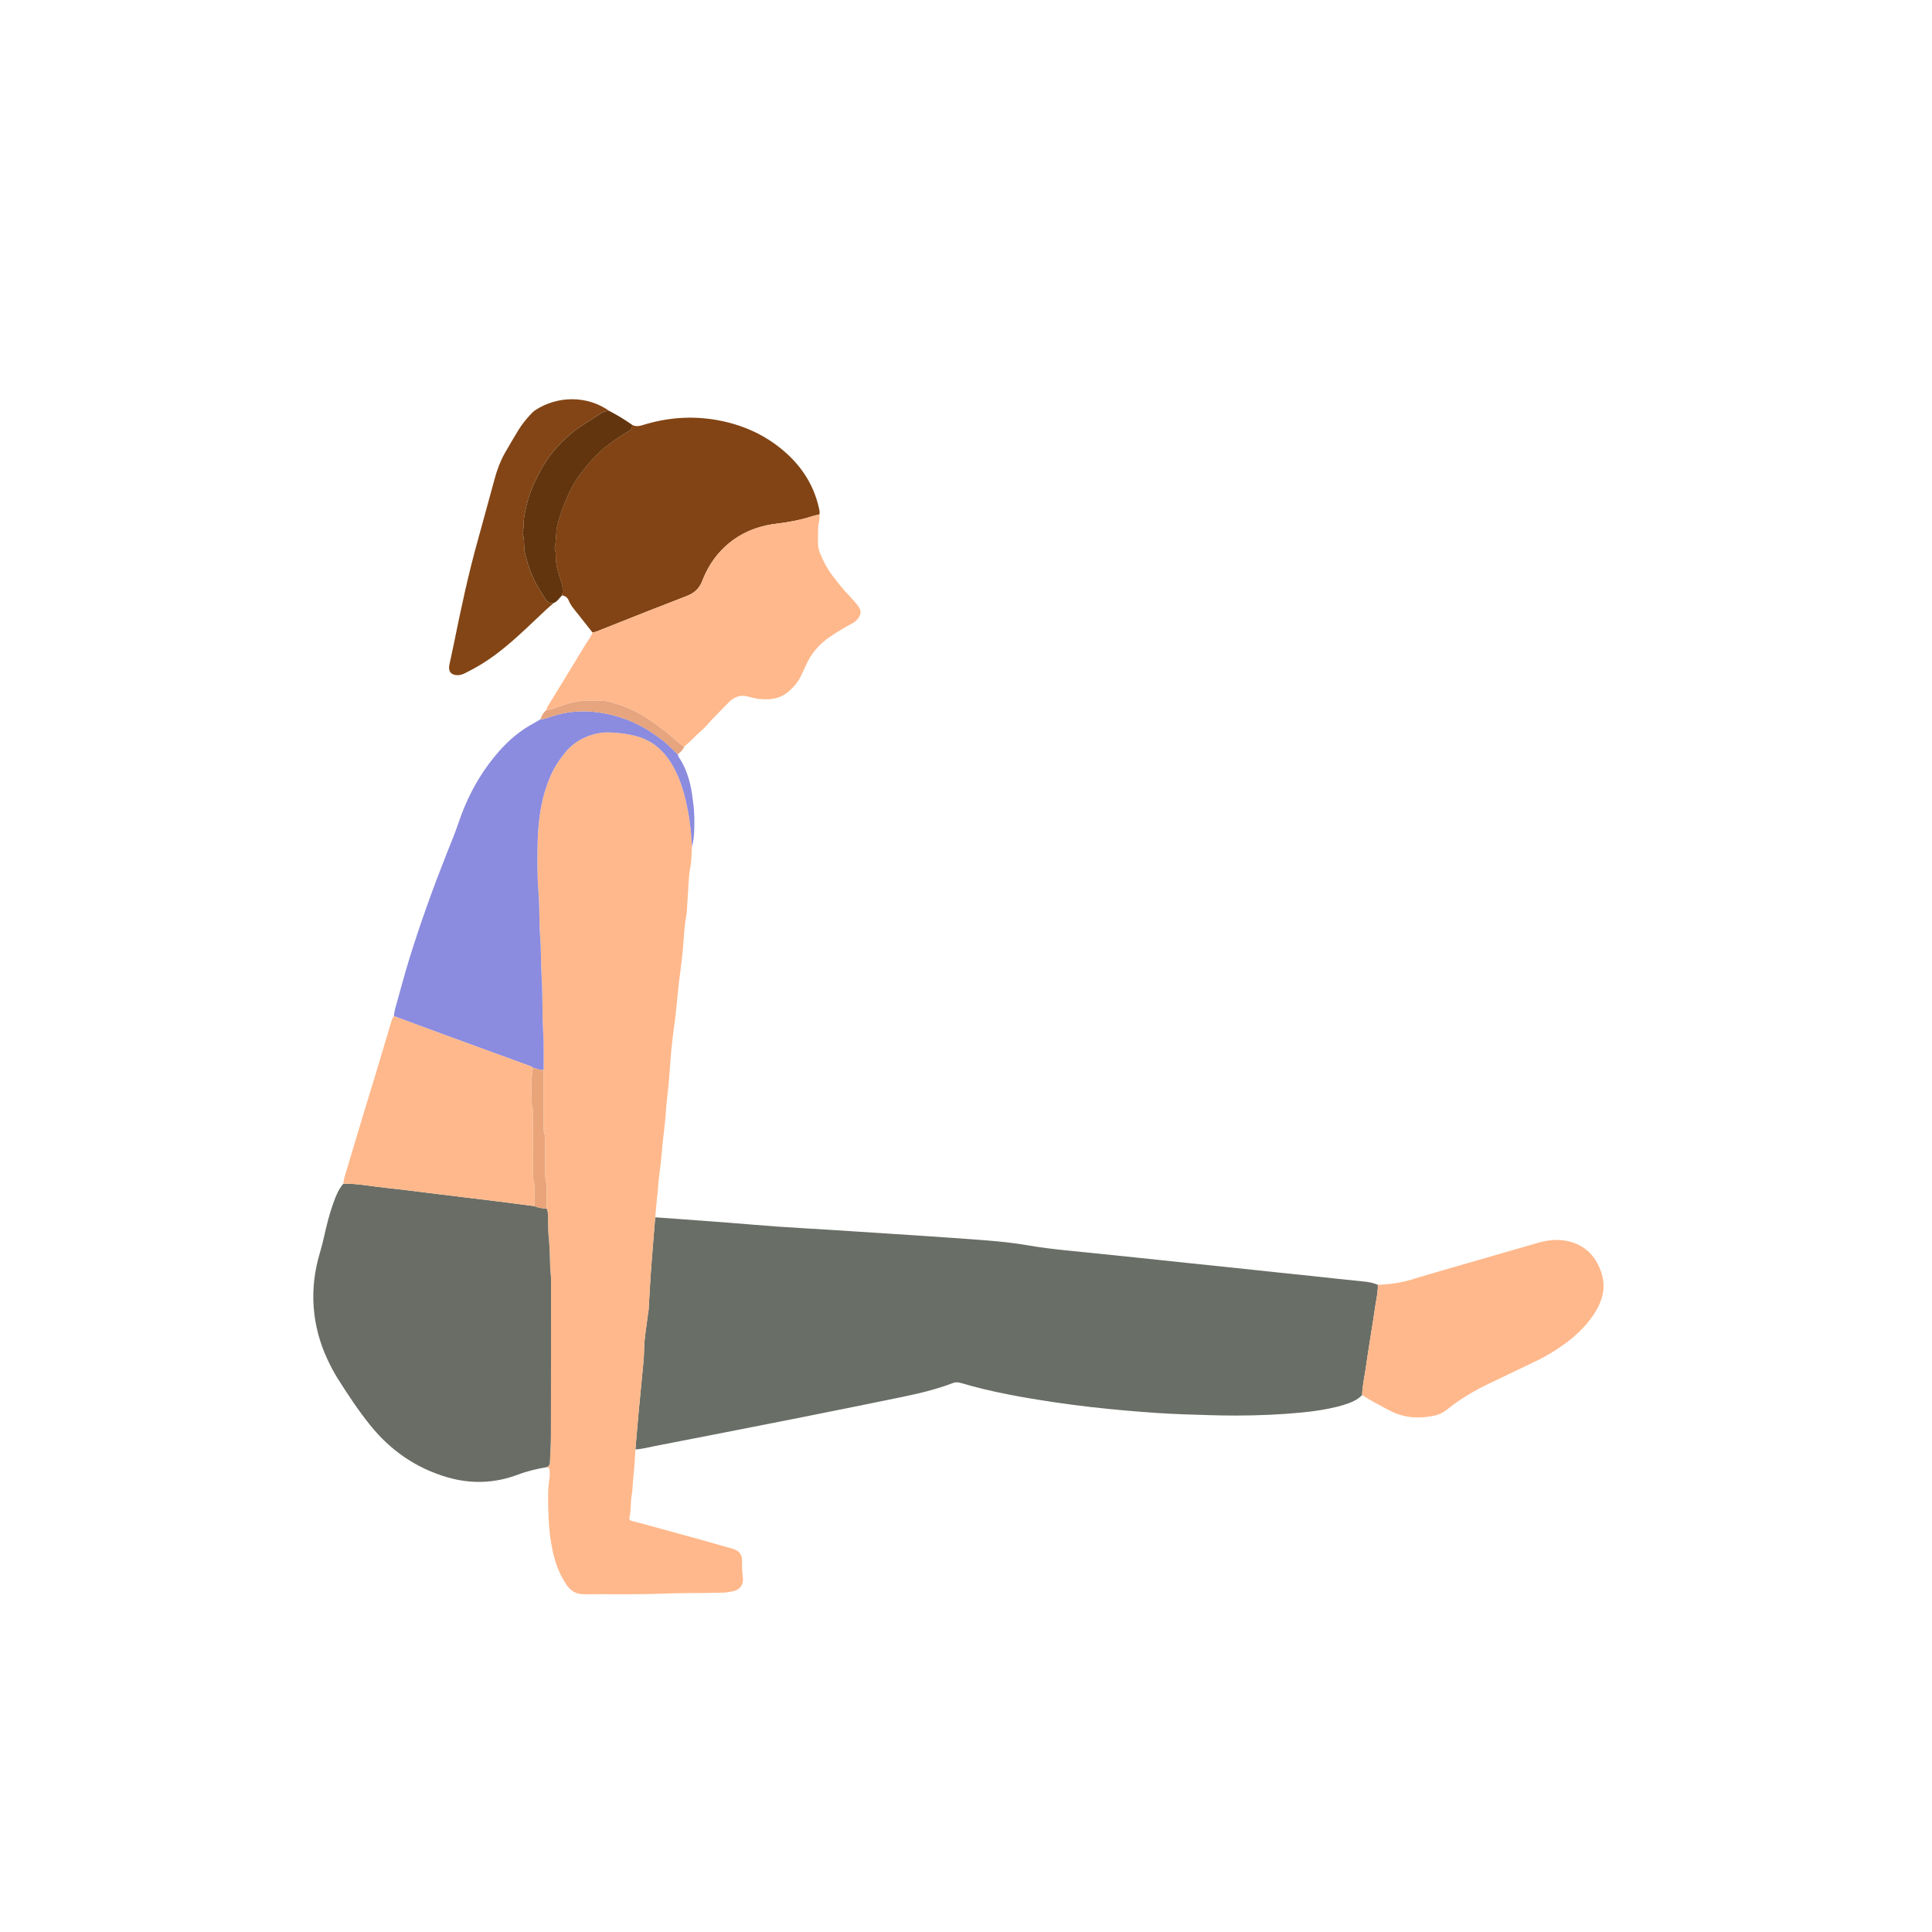
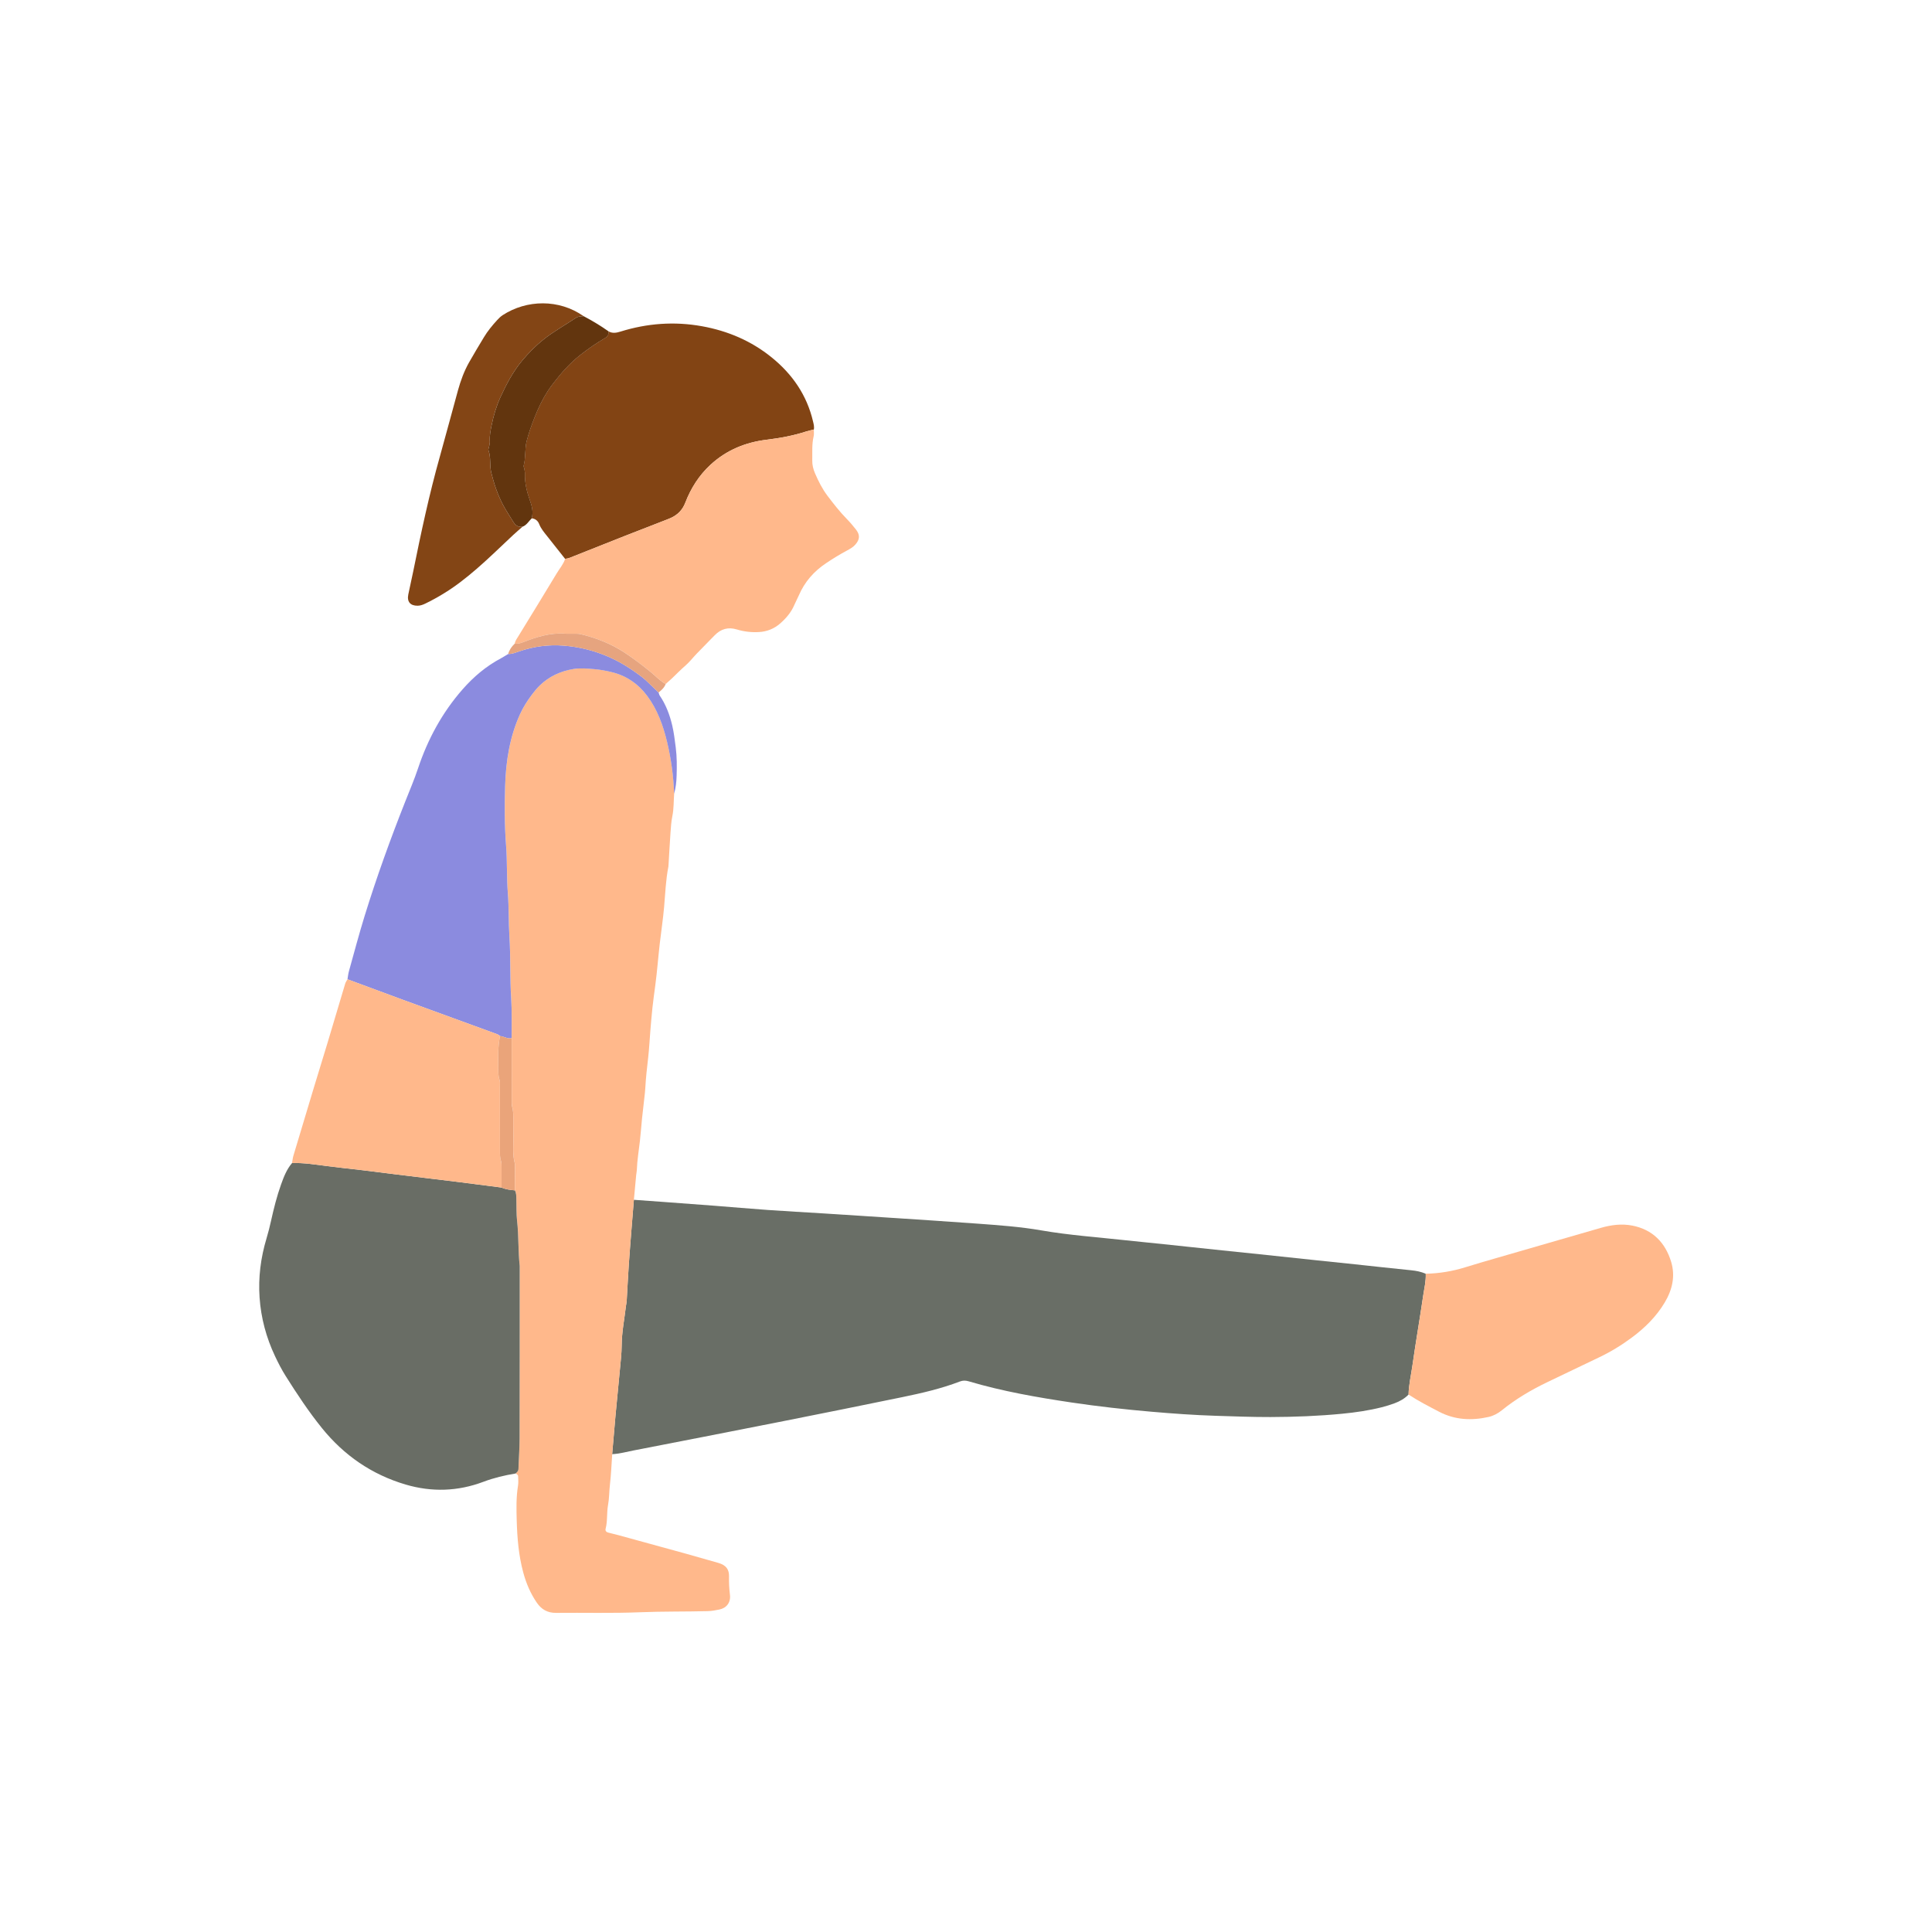
<svg xmlns="http://www.w3.org/2000/svg" width="500" height="500" viewBox="0 0 500 500" fill="none">
-   <path d="M164.443 375.112C166.158 375.026 167.811 374.561 169.484 374.236C181.285 371.946 193.086 369.644 204.878 367.308C214.224 365.454 223.562 363.575 232.892 361.654C237.526 360.7 242.139 359.644 246.572 357.941C247.295 357.666 247.949 357.695 248.673 357.913C256.629 360.273 264.779 361.691 272.969 362.913C279.211 363.842 285.482 364.541 291.764 365.084C296.806 365.519 301.855 365.885 306.916 366.046C311.254 366.181 315.588 366.354 319.926 366.342C325.584 366.325 331.229 366.107 336.858 365.561C339.996 365.256 343.121 364.804 346.184 364.031C347.2 363.776 348.207 363.459 349.194 363.098C350.436 362.641 351.583 362 352.516 361.038C352.574 358.673 353.125 356.371 353.454 354.043C354.235 348.542 355.185 343.065 355.991 337.568C356.237 335.89 356.657 334.225 356.574 332.506C355.485 332.017 354.342 331.799 353.149 331.679C348.709 331.24 344.272 330.738 339.831 330.265C336.891 329.953 333.951 329.656 331.016 329.348C326.443 328.867 321.875 328.374 317.307 327.893C314.367 327.584 311.427 327.288 308.491 326.98C303.919 326.499 299.351 326.005 294.778 325.528C291.773 325.212 288.767 324.928 285.765 324.599C279.108 323.871 272.418 323.407 265.815 322.263C260.819 321.396 255.778 321.042 250.737 320.668C243.533 320.138 236.321 319.685 229.113 319.208C224.2 318.884 219.282 318.567 214.364 318.254C209.973 317.979 205.577 317.745 201.19 317.436C196.996 317.14 192.81 316.766 188.62 316.441C184.43 316.116 180.236 315.812 176.046 315.504C173.884 315.343 171.725 315.191 169.562 315.039C169.381 317.259 169.2 319.48 169.023 321.7C168.793 324.636 168.551 327.576 168.353 330.516C168.164 333.328 168.033 336.141 167.864 338.953C167.839 339.344 167.741 339.73 167.691 340.117C167.325 343.238 166.7 346.322 166.68 349.488C166.667 351.383 166.433 353.279 166.26 355.17C165.923 358.821 165.549 362.469 165.212 366.12C164.936 369.117 164.694 372.123 164.435 375.12L164.443 375.112Z" fill="#696E66" />
-   <path d="M164.443 375.112C164.702 372.111 164.944 369.109 165.22 366.112C165.557 362.46 165.931 358.813 166.268 355.162C166.441 353.271 166.68 351.375 166.688 349.48C166.708 346.314 167.333 343.23 167.699 340.109C167.745 339.718 167.847 339.336 167.872 338.945C168.041 336.133 168.172 333.316 168.361 330.508C168.559 327.568 168.801 324.632 169.032 321.692C169.204 319.472 169.389 317.251 169.57 315.031C169.751 313.078 169.928 311.125 170.113 309.172C170.15 308.781 170.249 308.395 170.265 308.004C170.347 305.71 170.726 303.448 170.989 301.174C171.194 299.419 171.305 297.655 171.486 295.895C171.696 293.88 171.943 291.865 172.165 289.85C172.21 289.46 172.243 289.065 172.263 288.674C172.387 286.253 172.671 283.851 172.946 281.442C173.189 279.295 173.291 277.137 173.468 274.982C173.616 273.222 173.76 271.458 173.949 269.703C174.143 267.947 174.381 266.199 174.615 264.448C175.059 261.142 175.302 257.811 175.684 254.497C176.013 251.64 176.449 248.794 176.704 245.92C176.984 242.733 177.095 239.514 177.716 236.36C177.74 236.233 177.74 236.101 177.749 235.97C177.905 233.42 178.036 230.867 178.217 228.322C178.312 227.018 178.39 225.698 178.653 224.424C179.015 222.668 178.945 220.9 179.077 219.136C178.929 214.995 178.382 210.912 177.411 206.883C176.466 202.956 175.121 199.214 172.662 195.945C170.573 193.17 167.868 191.299 164.5 190.452C163.106 190.103 161.676 189.831 160.245 189.712C158.612 189.572 156.926 189.408 155.331 189.671C152.309 190.164 149.554 191.406 147.321 193.589C146.668 194.231 146.084 194.95 145.529 195.682C144.418 197.15 143.432 198.688 142.671 200.378C140.249 205.736 139.353 211.414 139.172 217.216C139.024 221.936 139.024 226.66 139.394 231.389C139.686 235.114 139.513 238.864 139.809 242.602C140.076 245.998 139.961 249.419 140.179 252.832C140.492 257.676 140.282 262.54 140.594 267.396C140.796 270.537 140.681 273.699 140.705 276.853C140.705 281.647 140.705 286.438 140.714 291.232C140.714 291.886 140.677 292.568 140.854 293.181C141.08 293.962 141.088 294.731 141.092 295.516C141.1 296.894 141.067 298.275 141.104 299.653C141.17 301.939 140.841 304.246 141.47 306.499C141.52 306.684 141.491 306.89 141.487 307.087C141.478 308.991 141.47 310.895 141.462 312.798C141.84 313.46 141.795 314.192 141.82 314.912C141.869 316.618 141.799 318.341 141.992 320.035C142.395 323.563 142.219 327.12 142.613 330.648C142.609 344.258 142.613 357.864 142.585 371.474C142.58 373.834 142.383 376.198 142.317 378.558C142.301 379.105 141.976 379.368 141.635 379.664C141.931 379.82 142.227 380.001 142.235 380.376C142.252 381.099 142.321 381.835 142.206 382.542C141.754 385.285 141.82 388.048 141.898 390.803C142.017 394.935 142.354 399.047 143.444 403.069C144.139 405.634 145.163 408.036 146.668 410.219C147.737 411.769 149.18 412.612 151.158 412.591C157.798 412.522 164.447 412.715 171.079 412.443C176.404 412.225 181.721 412.32 187.041 412.18C187.975 412.156 188.867 411.979 189.767 411.798C191.457 411.457 192.477 410.116 192.255 408.323C192.078 406.88 192.004 405.437 192.037 404.002C192.074 402.431 191.449 401.333 189.475 400.778C186.885 400.046 184.303 399.294 181.712 398.574C176.462 397.123 171.211 395.688 165.956 394.249C165.134 394.023 164.303 393.825 163.477 393.62C163.016 393.505 162.778 393.167 162.889 392.748C163.378 390.885 163.123 388.957 163.472 387.074C163.756 385.54 163.723 383.945 163.904 382.374C164.188 379.964 164.278 377.534 164.451 375.112H164.443Z" fill="#FFB88B" />
-   <path d="M141.627 379.673C141.968 379.377 142.293 379.114 142.309 378.567C142.375 376.203 142.573 373.843 142.577 371.483C142.61 357.873 142.601 344.267 142.605 330.657C142.211 327.133 142.388 323.576 141.985 320.044C141.791 318.354 141.861 316.631 141.812 314.921C141.791 314.201 141.832 313.469 141.454 312.807C140.385 312.709 139.316 312.602 138.321 312.145C135.015 311.718 131.705 311.286 128.399 310.867C125.932 310.554 123.465 310.266 120.998 309.966C118.597 309.674 116.195 309.382 113.794 309.086C110.875 308.724 107.955 308.354 105.036 308.001C102.437 307.688 99.835 307.433 97.24 307.092C94.452 306.726 91.673 306.278 88.844 306.352C87.577 307.828 86.891 309.608 86.249 311.401C85.25 314.185 84.535 317.055 83.893 319.937C83.581 321.348 83.235 322.746 82.816 324.131C81.443 328.699 80.838 333.375 81.171 338.144C81.508 342.976 82.75 347.589 84.818 351.968C85.575 353.568 86.389 355.155 87.331 356.651C89.991 360.874 92.742 365.044 95.883 368.933C101.105 375.397 107.664 379.924 115.653 382.284C121.833 384.11 128 383.908 134.02 381.639C136.504 380.701 139.032 380.105 141.623 379.677L141.627 379.673Z" fill="#696D65" />
-   <path d="M140.698 276.86C140.673 273.707 140.788 270.545 140.587 267.403C140.274 262.547 140.484 257.683 140.172 252.839C139.954 249.427 140.069 246.01 139.802 242.609C139.506 238.872 139.678 235.122 139.386 231.396C139.016 226.668 139.016 221.947 139.164 217.223C139.345 211.421 140.242 205.743 142.663 200.385C143.428 198.695 144.411 197.153 145.521 195.69C146.076 194.958 146.656 194.234 147.314 193.597C149.547 191.413 152.306 190.172 155.324 189.678C156.919 189.415 158.605 189.584 160.237 189.719C161.668 189.839 163.099 190.11 164.493 190.459C167.856 191.306 170.566 193.177 172.655 195.953C175.114 199.218 176.458 202.963 177.404 206.89C178.374 210.92 178.921 215.003 179.069 219.143C179.472 217.753 179.616 216.318 179.661 214.892C179.731 212.667 179.744 210.447 179.456 208.218C179.23 206.462 179.028 204.715 178.621 202.988C178.025 200.476 177.133 198.103 175.673 195.957C175.533 195.751 175.492 195.476 175.406 195.229C174.649 194.501 173.897 193.769 173.136 193.05C172.659 192.598 172.194 192.129 171.676 191.73C169.069 189.723 166.331 187.955 163.276 186.668C159.978 185.279 156.545 184.444 153.005 184.164C149.448 183.885 145.936 184.337 142.536 185.496C141.672 185.793 140.813 186.154 139.872 186.142C139.308 186.479 138.761 186.841 138.182 187.149C134.711 188.987 131.759 191.479 129.177 194.411C124.329 199.908 120.908 206.212 118.589 213.152C117.717 215.763 116.632 218.309 115.616 220.87C112.084 229.785 108.823 238.802 105.99 247.963C104.654 252.288 103.495 256.667 102.277 261.03C102.101 261.659 102.039 262.317 101.928 262.963C106.225 264.554 110.517 266.157 114.818 267.732C122.072 270.388 129.329 273.024 136.586 275.672C137.076 275.849 137.585 275.989 137.976 276.371C138.901 276.441 139.723 277.103 140.702 276.865L140.698 276.86Z" fill="#8B8BDF" />
-   <path d="M212.058 133.146C212.21 132.48 212.029 131.855 211.877 131.209C210.429 125.021 207.025 120.083 202.148 116.123C197.309 112.192 191.75 109.828 185.635 108.726C179.118 107.554 172.704 108.031 166.396 109.996C165.409 110.305 164.505 110.457 163.576 109.939C163.646 110.662 163.391 111.152 162.72 111.542C160.681 112.722 158.757 114.067 156.89 115.527C154.435 117.447 152.42 119.741 150.545 122.188C150.11 122.755 149.678 123.335 149.287 123.935C148 125.921 146.976 128.043 146.113 130.247C145.397 132.077 144.731 133.91 144.246 135.822C143.761 137.743 144.057 139.741 143.535 141.649C143.473 141.871 143.65 142.151 143.691 142.405C143.753 142.792 143.843 143.183 143.831 143.569C143.777 145.695 144.25 147.718 144.957 149.708C145.459 151.127 145.87 152.566 145.43 154.091C146.302 154.186 146.898 154.671 147.207 155.46C147.622 156.525 148.341 157.376 149.036 158.248C150.467 160.049 151.894 161.854 153.321 163.659C154.127 163.61 154.834 163.244 155.566 162.956C159.534 161.385 163.493 159.798 167.465 158.236C170.64 156.986 173.826 155.761 177.009 154.523C177.436 154.354 177.868 154.194 178.283 154.005C179.912 153.265 181.055 152.101 181.709 150.399C183.024 146.986 184.949 143.947 187.65 141.452C191.4 137.989 195.903 136.139 200.915 135.531C204.118 135.144 207.267 134.564 210.335 133.557C210.894 133.376 211.478 133.277 212.049 133.137L212.058 133.146Z" fill="#824414" />
-   <path d="M212.057 133.146C211.486 133.282 210.902 133.381 210.343 133.566C207.275 134.569 204.126 135.153 200.923 135.54C195.906 136.144 191.408 137.998 187.658 141.461C184.957 143.956 183.032 146.995 181.717 150.408C181.063 152.11 179.92 153.278 178.291 154.014C177.872 154.203 177.444 154.367 177.017 154.532C173.834 155.77 170.648 156.995 167.473 158.245C163.501 159.807 159.542 161.399 155.574 162.965C154.846 163.253 154.135 163.619 153.329 163.668C152.926 164.939 152.038 165.934 151.372 167.048C148.374 172.036 145.319 176.986 142.28 181.949C141.939 182.504 141.532 183.027 141.425 183.697C142.161 183.771 142.827 183.582 143.522 183.31C146.647 182.089 149.821 181.102 153.251 181.333C154.102 181.39 154.957 181.333 155.812 181.349C156.203 181.357 156.606 181.361 156.984 181.452C160.709 182.344 164.225 183.721 167.436 185.843C169.57 187.249 171.597 188.795 173.571 190.407C174.735 191.357 175.742 192.496 177.087 193.22C177.572 192.784 178.069 192.356 178.542 191.908C179.632 190.868 180.684 189.786 181.828 188.795C182.761 187.981 183.526 186.974 184.385 186.078C185.52 184.893 186.675 183.726 187.827 182.554C188.102 182.274 188.386 181.999 188.657 181.715C190.117 180.202 191.864 179.729 193.863 180.337C195.581 180.86 197.325 181.057 199.109 180.954C201.009 180.847 202.687 180.177 204.118 178.927C205.511 177.706 206.704 176.32 207.444 174.589C207.777 173.804 208.196 173.055 208.534 172.274C209.899 169.108 212.066 166.633 214.919 164.717C216.556 163.619 218.233 162.591 219.968 161.662C220.667 161.288 221.346 160.901 221.876 160.293C222.933 159.08 223.007 158.015 222.02 156.748C221.338 155.872 220.61 155.017 219.829 154.223C218.172 152.529 216.724 150.667 215.297 148.784C214.06 147.151 213.147 145.33 212.341 143.459C211.926 142.493 211.671 141.473 211.696 140.4C211.737 138.5 211.572 136.596 212.024 134.713C212.144 134.216 212.057 133.673 212.066 133.146H212.057Z" fill="#FFB88B" />
-   <path d="M356.579 332.501C356.661 334.22 356.242 335.885 355.995 337.563C355.189 343.06 354.239 348.537 353.458 354.039C353.129 356.366 352.578 358.669 352.521 361.033C354.827 362.554 357.282 363.808 359.729 365.087C363.474 367.044 367.389 367.221 371.406 366.325C372.561 366.066 373.626 365.494 374.556 364.742C377.841 362.081 381.451 359.952 385.25 358.122C389.333 356.156 393.416 354.195 397.512 352.25C400.254 350.951 402.824 349.372 405.254 347.567C408.334 345.281 411.035 342.612 413.017 339.294C414.802 336.301 415.571 333.073 414.53 329.668C413.141 325.104 410.127 322.065 405.386 321.132C402.931 320.647 400.419 320.947 397.981 321.65C389.794 324.023 381.599 326.379 373.413 328.751C370.892 329.479 368.372 330.211 365.867 330.988C362.841 331.926 359.749 332.431 356.587 332.497L356.579 332.501Z" fill="#FFB88B" />
-   <path d="M137.972 276.368C137.585 275.985 137.075 275.845 136.582 275.669C129.325 273.021 122.067 270.385 114.814 267.729C110.513 266.154 106.22 264.55 101.924 262.959C101.743 263.304 101.5 263.633 101.389 263.999C99.975 268.699 98.589 273.411 97.174 278.111C96.118 281.622 95.024 285.122 93.963 288.629C92.351 293.954 90.752 299.283 89.16 304.616C88.992 305.175 88.943 305.771 88.836 306.351C91.661 306.277 94.44 306.725 97.232 307.091C99.826 307.432 102.429 307.687 105.028 307.999C107.947 308.349 110.867 308.723 113.786 309.085C116.187 309.381 118.589 309.673 120.99 309.965C123.457 310.265 125.924 310.553 128.391 310.865C131.701 311.285 135.007 311.717 138.313 312.14C138.313 310.569 138.325 308.999 138.313 307.428C138.309 306.91 138.342 306.355 138.181 305.878C137.922 305.105 137.935 304.336 137.935 303.551C137.93 298.514 137.93 293.477 137.922 288.436C137.922 287.848 138.009 287.219 137.828 286.684C137.503 285.718 137.544 284.751 137.544 283.773C137.548 281.298 137.404 278.81 137.967 276.368H137.972Z" fill="#FFB88B" />
-   <path d="M157.7 106.357C151.882 102.266 144.259 102.435 138.597 106.103C138.108 106.419 137.676 106.847 137.281 107.279C136.126 108.541 135.036 109.857 134.152 111.329C132.972 113.302 131.771 115.268 130.645 117.27C129.477 119.338 128.663 121.567 128.03 123.849C126.59 129.038 125.225 134.252 123.766 139.437C121.233 148.425 119.292 157.553 117.442 166.698C117.076 168.503 116.656 170.292 116.29 172.097C115.949 173.795 116.767 174.749 118.482 174.736C119.165 174.732 119.765 174.498 120.357 174.21C123.202 172.825 125.891 171.188 128.42 169.288C131.212 167.191 133.807 164.868 136.348 162.483C137.931 160.999 139.493 159.494 141.08 158.018C141.8 157.348 142.552 156.715 143.288 156.065C142.326 156.221 141.648 155.83 141.146 155.02C140.32 153.684 139.444 152.385 138.7 150.991C137.396 148.549 136.545 145.975 135.879 143.29C135.447 141.546 135.854 139.745 135.229 138.047C135.135 137.784 135.332 137.418 135.386 137.097C135.447 136.711 135.575 136.316 135.546 135.938C135.447 134.61 135.719 133.327 135.978 132.048C136.438 129.799 137.088 127.595 138.042 125.506C139.432 122.459 140.99 119.495 143.14 116.904C144.649 115.087 146.306 113.397 148.157 111.917C150.566 109.988 153.264 108.491 155.825 106.789C156.434 106.386 157.051 106.39 157.696 106.357H157.7Z" fill="#834515" />
-   <path d="M157.7 106.357C157.055 106.394 156.438 106.386 155.829 106.789C153.268 108.491 150.566 109.988 148.161 111.917C146.311 113.397 144.654 115.087 143.145 116.904C140.994 119.495 139.432 122.459 138.046 125.506C137.092 127.595 136.442 129.799 135.982 132.048C135.719 133.327 135.451 134.61 135.55 135.938C135.579 136.32 135.451 136.711 135.39 137.097C135.336 137.418 135.139 137.788 135.233 138.047C135.858 139.745 135.451 141.546 135.883 143.289C136.549 145.974 137.4 148.544 138.704 150.991C139.448 152.385 140.324 153.684 141.15 155.02C141.652 155.83 142.33 156.225 143.293 156.065C144.267 155.687 144.74 154.765 145.443 154.095C145.883 152.57 145.472 151.131 144.97 149.712C144.267 147.722 143.794 145.699 143.844 143.573C143.852 143.187 143.765 142.796 143.704 142.41C143.663 142.155 143.486 141.875 143.547 141.653C144.07 139.745 143.774 137.747 144.259 135.827C144.744 133.915 145.41 132.081 146.126 130.251C146.989 128.047 148.009 125.925 149.3 123.939C149.69 123.339 150.122 122.759 150.558 122.192C152.437 119.745 154.448 117.455 156.903 115.531C158.769 114.071 160.69 112.727 162.733 111.547C163.407 111.156 163.658 110.667 163.588 109.943C161.709 108.615 159.744 107.431 157.708 106.357H157.7Z" fill="#62350E" />
-   <path d="M177.079 193.223C175.735 192.5 174.727 191.361 173.564 190.411C171.59 188.799 169.563 187.253 167.429 185.847C164.217 183.725 160.702 182.348 156.977 181.456C156.598 181.365 156.195 181.357 155.805 181.353C154.949 181.336 154.094 181.394 153.243 181.336C149.818 181.106 146.64 182.093 143.515 183.314C142.824 183.585 142.158 183.775 141.418 183.701C140.694 184.383 140.147 185.181 139.867 186.147C140.809 186.159 141.668 185.798 142.532 185.502C145.932 184.342 149.44 183.89 153 184.169C156.541 184.449 159.97 185.279 163.272 186.673C166.327 187.96 169.065 189.733 171.672 191.735C172.19 192.134 172.655 192.607 173.132 193.055C173.892 193.774 174.645 194.506 175.402 195.234C176.088 194.671 176.758 194.095 177.075 193.223H177.079Z" fill="#E6A47F" />
-   <path d="M137.971 276.367C137.408 278.814 137.556 281.297 137.548 283.773C137.548 284.747 137.503 285.717 137.832 286.684C138.012 287.218 137.926 287.847 137.926 288.435C137.934 293.472 137.934 298.509 137.938 303.55C137.938 304.331 137.926 305.104 138.185 305.877C138.346 306.359 138.313 306.91 138.317 307.428C138.329 308.998 138.317 310.569 138.317 312.14C139.312 312.6 140.381 312.703 141.45 312.806C141.458 310.902 141.466 308.998 141.475 307.095C141.475 306.897 141.507 306.688 141.458 306.507C140.829 304.249 141.158 301.943 141.092 299.66C141.051 298.283 141.088 296.901 141.08 295.524C141.08 294.739 141.072 293.97 140.841 293.189C140.665 292.576 140.702 291.893 140.702 291.24C140.689 286.445 140.693 281.655 140.693 276.861C139.711 277.099 138.892 276.437 137.967 276.367H137.971Z" fill="#EAA47A" />
+   <path d="M158.432 376.34C160.31 376.245 162.122 375.736 163.956 375.38C176.887 372.87 189.819 370.347 202.742 367.788C212.984 365.756 223.216 363.697 233.44 361.592C238.518 360.547 243.574 359.389 248.431 357.524C249.224 357.222 249.94 357.253 250.733 357.492C259.452 360.078 268.383 361.633 277.358 362.971C284.198 363.989 291.07 364.755 297.954 365.35C303.479 365.828 309.012 366.229 314.558 366.405C319.312 366.553 324.061 366.743 328.815 366.729C335.015 366.711 341.201 366.472 347.37 365.873C350.808 365.539 354.232 365.044 357.589 364.197C358.702 363.917 359.806 363.57 360.887 363.174C362.248 362.674 363.505 361.971 364.528 360.916C364.591 358.326 365.195 355.802 365.555 353.252C366.411 347.223 367.452 341.222 368.335 335.197C368.606 333.359 369.065 331.534 368.975 329.651C367.781 329.114 366.529 328.876 365.222 328.745C360.356 328.263 355.494 327.713 350.628 327.195C347.406 326.852 344.184 326.528 340.967 326.19C335.957 325.663 330.951 325.122 325.945 324.595C322.723 324.257 319.501 323.933 316.284 323.595C311.274 323.068 306.268 322.527 301.257 322.004C297.963 321.657 294.67 321.346 291.38 320.986C284.086 320.188 276.755 319.679 269.518 318.427C264.044 317.476 258.519 317.088 252.995 316.678C245.101 316.097 237.198 315.601 229.299 315.079C223.915 314.723 218.526 314.376 213.137 314.033C208.325 313.731 203.508 313.475 198.7 313.137C194.104 312.812 189.517 312.402 184.926 312.046C180.334 311.69 175.738 311.357 171.147 311.019C168.777 310.843 166.411 310.676 164.041 310.51C163.843 312.943 163.645 315.376 163.451 317.809C163.199 321.026 162.933 324.248 162.717 327.47C162.509 330.552 162.365 333.634 162.18 336.716C162.153 337.144 162.045 337.567 161.991 337.991C161.59 341.411 160.905 344.79 160.883 348.26C160.869 350.337 160.612 352.414 160.423 354.487C160.054 358.488 159.644 362.485 159.274 366.486C158.972 369.77 158.706 373.064 158.422 376.349L158.432 376.34Z" fill="#696E66" />
+   <path d="M158.432 376.339C158.716 373.05 158.982 369.761 159.283 366.476C159.653 362.475 160.063 358.478 160.432 354.477C160.622 352.404 160.883 350.327 160.892 348.25C160.915 344.781 161.599 341.401 162 337.981C162.05 337.553 162.163 337.134 162.19 336.706C162.374 333.624 162.519 330.538 162.726 327.46C162.942 324.239 163.208 321.021 163.46 317.8C163.65 315.367 163.852 312.933 164.051 310.5C164.249 308.36 164.443 306.22 164.645 304.079C164.686 303.651 164.794 303.228 164.812 302.8C164.902 300.286 165.317 297.807 165.605 295.316C165.83 293.392 165.952 291.459 166.15 289.53C166.38 287.322 166.65 285.114 166.894 282.907C166.943 282.479 166.979 282.046 167.002 281.618C167.137 278.964 167.448 276.333 167.75 273.692C168.016 271.34 168.128 268.975 168.322 266.614C168.484 264.685 168.642 262.752 168.849 260.828C169.061 258.904 169.322 256.989 169.579 255.07C170.066 251.447 170.332 247.797 170.751 244.165C171.111 241.034 171.589 237.916 171.868 234.766C172.175 231.274 172.296 227.746 172.977 224.29C173.004 224.151 173.004 224.006 173.013 223.862C173.184 221.069 173.328 218.271 173.526 215.481C173.63 214.053 173.716 212.607 174.004 211.21C174.401 209.286 174.324 207.348 174.468 205.415C174.306 200.878 173.707 196.404 172.643 191.988C171.607 187.685 170.133 183.585 167.439 180.003C165.15 176.961 162.185 174.911 158.495 173.983C156.967 173.6 155.399 173.302 153.831 173.172C152.043 173.018 150.195 172.838 148.447 173.127C145.135 173.667 142.116 175.028 139.67 177.421C138.953 178.124 138.313 178.912 137.705 179.714C136.488 181.323 135.407 183.008 134.574 184.86C131.92 190.731 130.937 196.953 130.739 203.311C130.577 208.484 130.577 213.661 130.982 218.843C131.302 222.925 131.113 227.034 131.437 231.13C131.73 234.852 131.604 238.601 131.843 242.341C132.185 247.648 131.956 252.979 132.298 258.3C132.519 261.743 132.393 265.208 132.42 268.664C132.42 273.917 132.42 279.167 132.429 284.421C132.429 285.137 132.388 285.885 132.582 286.556C132.83 287.412 132.839 288.255 132.843 289.116C132.852 290.625 132.816 292.139 132.857 293.648C132.929 296.154 132.568 298.682 133.258 301.151C133.312 301.353 133.28 301.579 133.276 301.795C133.267 303.881 133.258 305.967 133.249 308.054C133.663 308.779 133.614 309.581 133.641 310.37C133.695 312.24 133.618 314.127 133.83 315.984C134.272 319.85 134.078 323.747 134.51 327.613C134.506 342.528 134.51 357.437 134.479 372.352C134.474 374.938 134.258 377.529 134.186 380.115C134.168 380.715 133.812 381.003 133.438 381.327C133.762 381.499 134.087 381.697 134.096 382.107C134.114 382.9 134.191 383.706 134.064 384.481C133.569 387.487 133.641 390.515 133.726 393.534C133.857 398.062 134.227 402.568 135.421 406.975C136.182 409.786 137.304 412.418 138.953 414.81C140.125 416.509 141.706 417.433 143.874 417.41C151.15 417.333 158.436 417.545 165.704 417.248C171.539 417.009 177.365 417.113 183.196 416.959C184.219 416.932 185.196 416.739 186.183 416.54C188.035 416.166 189.153 414.698 188.909 412.733C188.716 411.151 188.634 409.57 188.67 407.997C188.711 406.276 188.026 405.073 185.863 404.465C183.025 403.663 180.195 402.838 177.356 402.05C171.602 400.459 165.848 398.887 160.09 397.31C159.189 397.062 158.279 396.845 157.373 396.62C156.868 396.494 156.607 396.125 156.729 395.665C157.265 393.624 156.986 391.511 157.369 389.447C157.679 387.766 157.643 386.018 157.842 384.297C158.153 381.656 158.252 378.993 158.441 376.339H158.432Z" fill="#FFB88B" />
+   <path d="M133.429 381.336C133.803 381.012 134.159 380.724 134.177 380.124C134.249 377.533 134.465 374.947 134.47 372.361C134.506 357.446 134.497 342.537 134.501 327.622C134.069 323.761 134.263 319.863 133.821 315.993C133.609 314.141 133.686 312.253 133.632 310.379C133.609 309.59 133.654 308.788 133.24 308.063C132.068 307.954 130.897 307.837 129.806 307.337C126.184 306.868 122.557 306.395 118.934 305.936C116.23 305.593 113.527 305.278 110.823 304.949C108.192 304.629 105.561 304.309 102.929 303.985C99.73 303.588 96.531 303.183 93.332 302.795C90.484 302.453 87.632 302.173 84.789 301.799C81.734 301.398 78.688 300.907 75.588 300.988C74.2 302.606 73.448 304.557 72.745 306.522C71.65 309.572 70.866 312.717 70.163 315.876C69.82 317.421 69.442 318.953 68.982 320.472C67.477 325.478 66.815 330.601 67.18 335.827C67.549 341.122 68.91 346.177 71.177 350.976C72.006 352.729 72.898 354.468 73.93 356.108C76.845 360.736 79.859 365.305 83.302 369.567C89.024 376.65 96.211 381.611 104.966 384.197C111.738 386.198 118.497 385.977 125.093 383.49C127.815 382.463 130.586 381.809 133.425 381.341L133.429 381.336Z" fill="#696D65" />
+   <path d="M132.411 268.672C132.384 265.216 132.51 261.751 132.29 258.309C131.947 252.987 132.177 247.657 131.834 242.349C131.596 238.609 131.722 234.865 131.429 231.139C131.105 227.043 131.294 222.934 130.974 218.851C130.568 213.67 130.568 208.497 130.731 203.32C130.929 196.962 131.911 190.739 134.565 184.868C135.403 183.016 136.48 181.327 137.697 179.723C138.305 178.921 138.94 178.128 139.661 177.429C142.108 175.037 145.131 173.676 148.438 173.135C150.187 172.847 152.034 173.032 153.823 173.18C155.391 173.311 156.959 173.608 158.486 173.991C162.172 174.919 165.142 176.97 167.431 180.011C170.125 183.589 171.598 187.694 172.635 191.997C173.698 196.412 174.297 200.887 174.46 205.424C174.901 203.901 175.059 202.328 175.108 200.765C175.185 198.327 175.199 195.894 174.883 193.452C174.635 191.528 174.415 189.613 173.968 187.721C173.315 184.967 172.337 182.368 170.738 180.016C170.585 179.79 170.54 179.488 170.445 179.218C169.616 178.42 168.791 177.618 167.958 176.83C167.435 176.334 166.926 175.821 166.358 175.384C163.501 173.185 160.501 171.247 157.153 169.837C153.539 168.314 149.777 167.399 145.897 167.093C142 166.786 138.152 167.282 134.425 168.553C133.479 168.877 132.537 169.274 131.506 169.26C130.888 169.63 130.289 170.026 129.654 170.364C125.851 172.378 122.616 175.109 119.786 178.321C114.474 184.346 110.725 191.253 108.183 198.859C107.228 201.72 106.039 204.509 104.926 207.316C101.055 217.085 97.482 226.966 94.377 237.005C92.913 241.745 91.642 246.544 90.309 251.325C90.115 252.014 90.047 252.735 89.926 253.443C94.634 255.186 99.338 256.944 104.052 258.669C112 261.58 119.953 264.468 127.905 267.37C128.442 267.564 129 267.717 129.428 268.136C130.442 268.213 131.343 268.938 132.416 268.677L132.411 268.672Z" fill="#8B8BDF" />
+   <path d="M210.609 111.185C210.776 110.455 210.578 109.77 210.411 109.063C208.825 102.282 205.094 96.87 199.75 92.531C194.447 88.223 188.355 85.633 181.655 84.425C174.513 83.141 167.484 83.663 160.572 85.817C159.491 86.155 158.499 86.322 157.481 85.754C157.558 86.547 157.278 87.084 156.544 87.511C154.309 88.805 152.2 90.278 150.155 91.878C147.465 93.982 145.257 96.496 143.202 99.177C142.725 99.799 142.251 100.434 141.823 101.092C140.413 103.268 139.291 105.593 138.345 108.009C137.561 110.014 136.831 112.023 136.299 114.118C135.768 116.223 136.092 118.412 135.52 120.503C135.452 120.747 135.646 121.053 135.691 121.332C135.759 121.756 135.858 122.184 135.844 122.607C135.786 124.937 136.304 127.154 137.079 129.335C137.628 130.889 138.079 132.466 137.597 134.138C138.552 134.241 139.205 134.773 139.543 135.638C139.999 136.805 140.787 137.738 141.549 138.693C143.117 140.667 144.68 142.645 146.244 144.623C147.127 144.569 147.902 144.168 148.704 143.852C153.052 142.131 157.391 140.392 161.744 138.68C165.222 137.31 168.714 135.967 172.202 134.611C172.67 134.426 173.143 134.25 173.598 134.043C175.383 133.232 176.635 131.957 177.352 130.092C178.794 126.352 180.902 123.022 183.863 120.287C187.972 116.493 192.906 114.465 198.399 113.799C201.909 113.375 205.36 112.74 208.721 111.636C209.334 111.437 209.974 111.329 210.6 111.176L210.609 111.185Z" fill="#824414" />
+   <path d="M210.61 111.185C209.983 111.333 209.343 111.441 208.731 111.644C205.369 112.744 201.918 113.383 198.408 113.807C192.911 114.469 187.981 116.501 183.872 120.295C180.912 123.03 178.803 126.36 177.361 130.1C176.645 131.965 175.392 133.245 173.608 134.052C173.148 134.259 172.68 134.439 172.211 134.619C168.723 135.976 165.231 137.318 161.753 138.688C157.4 140.4 153.061 142.144 148.713 143.861C147.916 144.176 147.136 144.577 146.253 144.631C145.811 146.024 144.838 147.114 144.108 148.335C140.823 153.801 137.476 159.226 134.146 164.664C133.772 165.273 133.326 165.845 133.209 166.579C134.015 166.66 134.745 166.453 135.506 166.156C138.931 164.817 142.409 163.736 146.167 163.988C147.1 164.051 148.037 163.988 148.974 164.006C149.402 164.015 149.844 164.02 150.259 164.119C154.341 165.097 158.193 166.606 161.712 168.931C164.051 170.472 166.272 172.166 168.435 173.933C169.71 174.974 170.814 176.222 172.288 177.015C172.819 176.537 173.364 176.068 173.883 175.577C175.077 174.437 176.23 173.252 177.483 172.166C178.506 171.274 179.344 170.17 180.285 169.188C181.529 167.89 182.795 166.611 184.057 165.327C184.359 165.02 184.67 164.718 184.967 164.407C186.567 162.749 188.481 162.231 190.671 162.898C192.555 163.47 194.465 163.686 196.421 163.574C198.502 163.457 200.341 162.722 201.909 161.352C203.436 160.014 204.743 158.496 205.554 156.599C205.919 155.738 206.379 154.918 206.748 154.062C208.244 150.593 210.619 147.88 213.746 145.78C215.539 144.577 217.377 143.451 219.279 142.432C220.045 142.022 220.788 141.599 221.37 140.932C222.528 139.603 222.609 138.436 221.527 137.048C220.779 136.088 219.982 135.151 219.126 134.281C217.31 132.425 215.724 130.384 214.16 128.32C212.804 126.531 211.804 124.535 210.921 122.485C210.465 121.426 210.186 120.309 210.213 119.133C210.258 117.051 210.078 114.965 210.574 112.901C210.704 112.356 210.61 111.761 210.619 111.185H210.61Z" fill="#FFB88B" />
+   <path d="M368.98 329.645C369.07 331.528 368.611 333.353 368.341 335.191C367.457 341.216 366.417 347.217 365.56 353.246C365.2 355.797 364.596 358.32 364.533 360.911C367.061 362.578 369.751 363.952 372.432 365.353C376.537 367.498 380.826 367.692 385.228 366.71C386.494 366.426 387.662 365.8 388.68 364.975C392.28 362.06 396.236 359.726 400.399 357.721C404.874 355.567 409.348 353.417 413.836 351.286C416.841 349.862 419.657 348.132 422.32 346.154C425.695 343.649 428.656 340.725 430.827 337.088C432.783 333.808 433.625 330.271 432.485 326.54C430.963 321.539 427.66 318.209 422.465 317.186C419.775 316.654 417.021 316.983 414.35 317.754C405.378 320.354 396.398 322.936 387.427 325.535C384.665 326.333 381.903 327.135 379.159 327.987C375.843 329.014 372.454 329.568 368.989 329.64L368.98 329.645Z" fill="#FFB88B" />
+   <path d="M129.424 268.131C129 267.712 128.441 267.559 127.901 267.365C119.948 264.463 111.995 261.575 104.047 258.664C99.334 256.939 94.63 255.181 89.921 253.438C89.723 253.816 89.457 254.176 89.335 254.577C87.785 259.728 86.267 264.891 84.717 270.041C83.559 273.889 82.36 277.724 81.198 281.567C79.432 287.402 77.679 293.242 75.935 299.086C75.75 299.699 75.696 300.352 75.579 300.987C78.675 300.906 81.721 301.398 84.78 301.799C87.623 302.173 90.475 302.452 93.323 302.794C96.522 303.177 99.721 303.587 102.92 303.984C105.552 304.308 108.183 304.628 110.815 304.948C113.518 305.277 116.222 305.592 118.925 305.935C122.552 306.394 126.175 306.868 129.798 307.332C129.798 305.61 129.811 303.889 129.798 302.168C129.793 301.6 129.829 300.992 129.654 300.469C129.37 299.622 129.383 298.78 129.383 297.919C129.379 292.399 129.379 286.88 129.37 281.356C129.37 280.711 129.464 280.022 129.266 279.436C128.91 278.377 128.955 277.318 128.955 276.246C128.96 273.533 128.802 270.807 129.419 268.131H129.424Z" fill="#FFB88B" />
+   <path d="M151.042 81.829C144.667 77.346 136.313 77.531 130.108 81.55C129.572 81.897 129.099 82.365 128.667 82.838C127.4 84.222 126.206 85.664 125.238 87.277C123.944 89.439 122.629 91.593 121.394 93.788C120.114 96.054 119.222 98.496 118.528 100.997C116.951 106.683 115.455 112.397 113.856 118.079C111.08 127.928 108.954 137.931 106.926 147.952C106.525 149.93 106.065 151.89 105.664 153.868C105.29 155.729 106.187 156.775 108.066 156.761C108.814 156.757 109.472 156.5 110.121 156.184C113.239 154.666 116.185 152.873 118.957 150.791C122.016 148.493 124.859 145.947 127.644 143.334C129.378 141.707 131.091 140.058 132.83 138.44C133.618 137.706 134.443 137.012 135.25 136.3C134.195 136.471 133.452 136.043 132.902 135.156C131.996 133.691 131.037 132.267 130.221 130.74C128.793 128.063 127.86 125.243 127.13 122.301C126.657 120.39 127.103 118.417 126.418 116.556C126.315 116.267 126.531 115.866 126.589 115.515C126.657 115.091 126.797 114.659 126.765 114.244C126.657 112.789 126.954 111.383 127.238 109.982C127.743 107.517 128.455 105.102 129.5 102.813C131.023 99.474 132.731 96.225 135.087 93.387C136.741 91.395 138.557 89.543 140.584 87.921C143.225 85.808 146.181 84.168 148.988 82.302C149.655 81.861 150.331 81.865 151.038 81.829H151.042Z" fill="#834515" />
+   <path d="M151.043 81.828C150.335 81.869 149.659 81.86 148.992 82.301C146.185 84.167 143.225 85.807 140.589 87.92C138.561 89.542 136.746 91.394 135.092 93.386C132.735 96.224 131.023 99.473 129.505 102.812C128.459 105.101 127.747 107.516 127.243 109.981C126.954 111.382 126.662 112.788 126.77 114.243C126.801 114.662 126.662 115.09 126.594 115.514C126.535 115.865 126.319 116.271 126.423 116.555C127.108 118.415 126.662 120.389 127.135 122.299C127.865 125.242 128.797 128.058 130.226 130.739C131.041 132.266 132.001 133.69 132.907 135.155C133.456 136.042 134.2 136.475 135.254 136.299C136.322 135.885 136.84 134.875 137.611 134.141C138.093 132.469 137.642 130.892 137.093 129.338C136.322 127.157 135.804 124.94 135.858 122.61C135.867 122.187 135.772 121.759 135.705 121.335C135.66 121.056 135.466 120.749 135.534 120.506C136.106 118.415 135.781 116.226 136.313 114.121C136.845 112.026 137.575 110.017 138.359 108.011C139.305 105.596 140.422 103.271 141.837 101.095C142.265 100.437 142.738 99.802 143.216 99.18C145.275 96.499 147.478 93.989 150.168 91.881C152.214 90.281 154.318 88.808 156.558 87.514C157.297 87.086 157.572 86.55 157.495 85.757C155.436 84.302 153.282 83.004 151.052 81.828H151.043Z" fill="#62350E" />
+   <path d="M172.279 177.019C170.805 176.226 169.701 174.978 168.426 173.937C166.264 172.171 164.042 170.477 161.704 168.936C158.185 166.611 154.332 165.101 150.25 164.123C149.835 164.024 149.394 164.015 148.966 164.011C148.028 163.993 147.091 164.056 146.159 163.993C142.405 163.74 138.922 164.822 135.498 166.16C134.741 166.458 134.011 166.665 133.2 166.584C132.407 167.332 131.807 168.206 131.501 169.265C132.533 169.278 133.475 168.882 134.421 168.557C138.147 167.287 141.991 166.791 145.893 167.097C149.772 167.404 153.53 168.314 157.148 169.841C160.496 171.252 163.497 173.194 166.354 175.388C166.921 175.825 167.431 176.343 167.953 176.834C168.787 177.623 169.611 178.425 170.44 179.223C171.193 178.605 171.927 177.974 172.274 177.019H172.279Z" fill="#E6A47F" />
+   <path d="M129.423 268.132C128.806 270.813 128.968 273.534 128.959 276.247C128.959 277.315 128.91 278.378 129.27 279.437C129.468 280.023 129.374 280.712 129.374 281.356C129.383 286.876 129.383 292.396 129.387 297.92C129.387 298.776 129.374 299.623 129.658 300.47C129.833 300.997 129.797 301.601 129.802 302.169C129.815 303.89 129.802 305.611 129.802 307.333C130.892 307.837 132.064 307.95 133.235 308.062C133.244 305.976 133.253 303.89 133.262 301.804C133.262 301.588 133.298 301.358 133.244 301.16C132.555 298.686 132.915 296.158 132.843 293.657C132.798 292.148 132.839 290.634 132.83 289.124C132.83 288.264 132.821 287.421 132.568 286.565C132.375 285.894 132.415 285.146 132.415 284.429C132.402 279.176 132.406 273.926 132.406 268.673C131.329 268.934 130.432 268.208 129.419 268.132H129.423Z" fill="#EAA47A" />
</svg>
